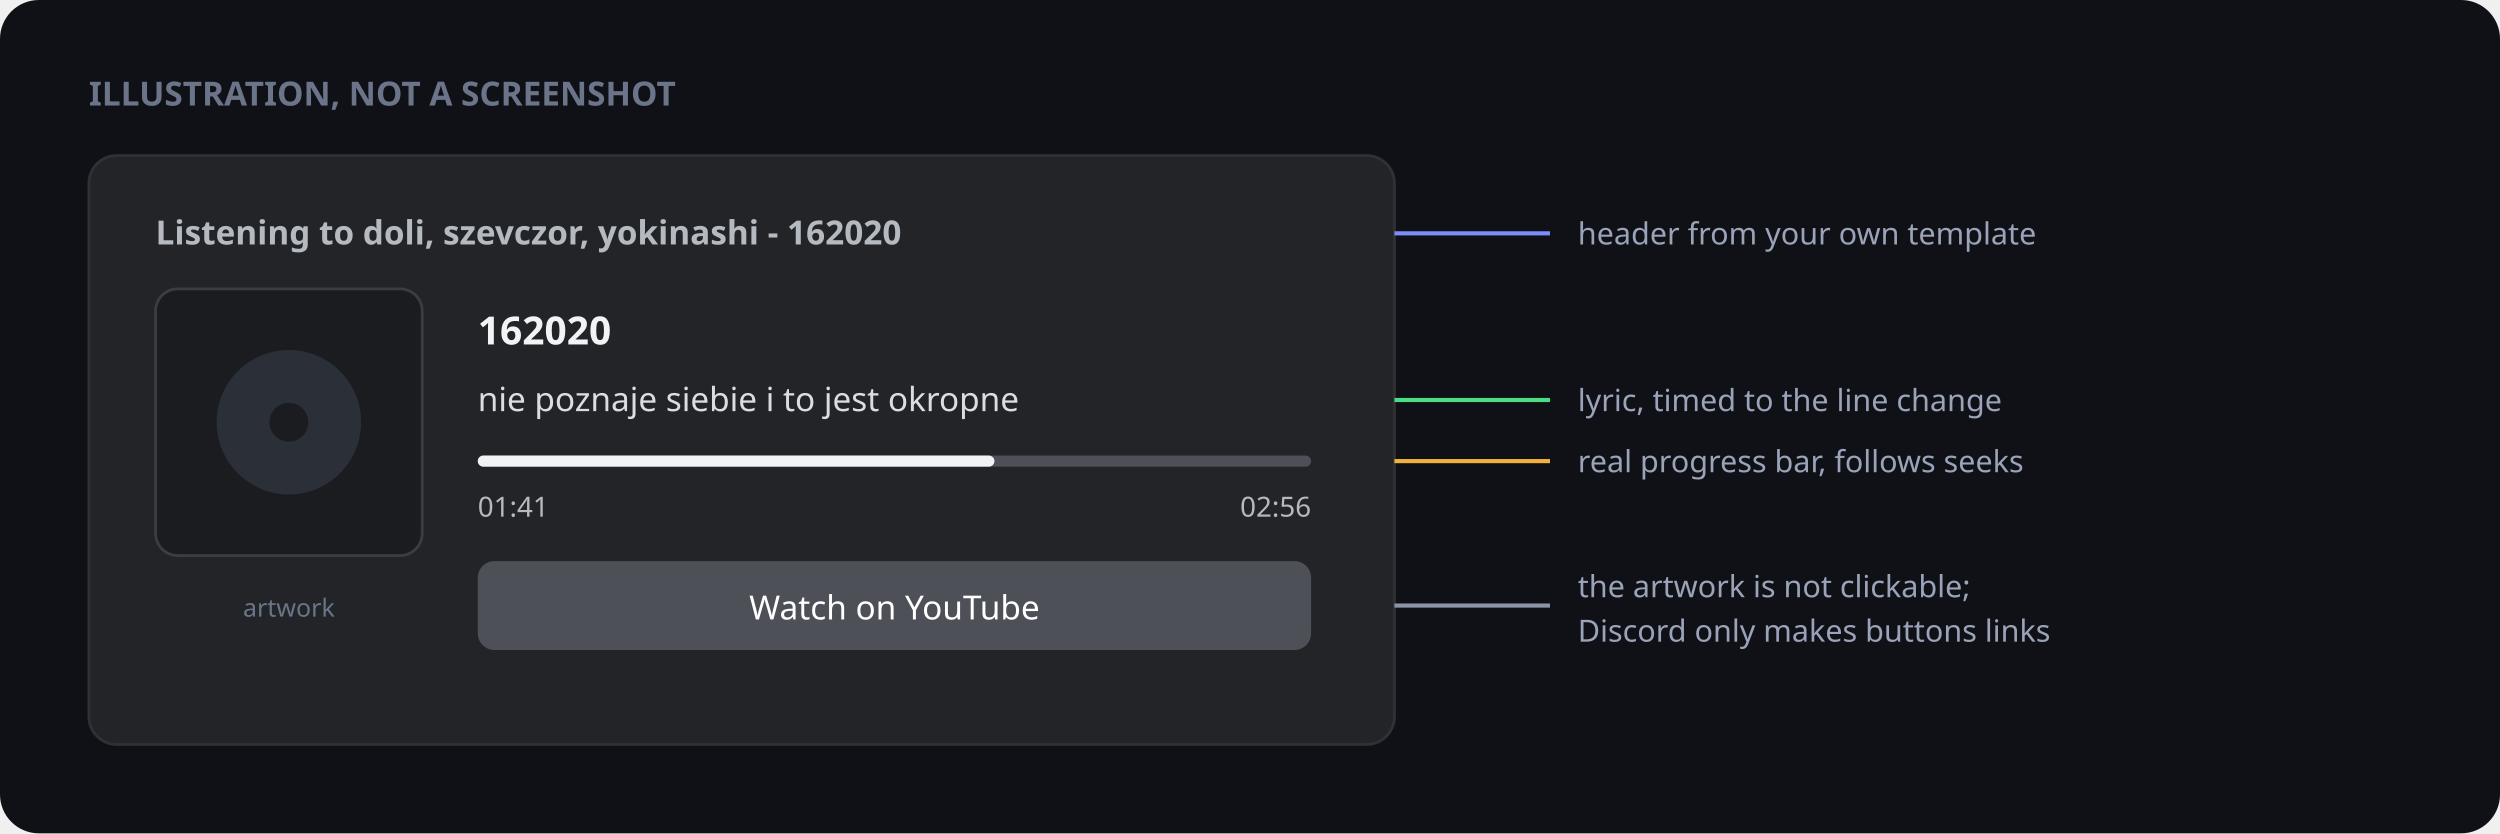
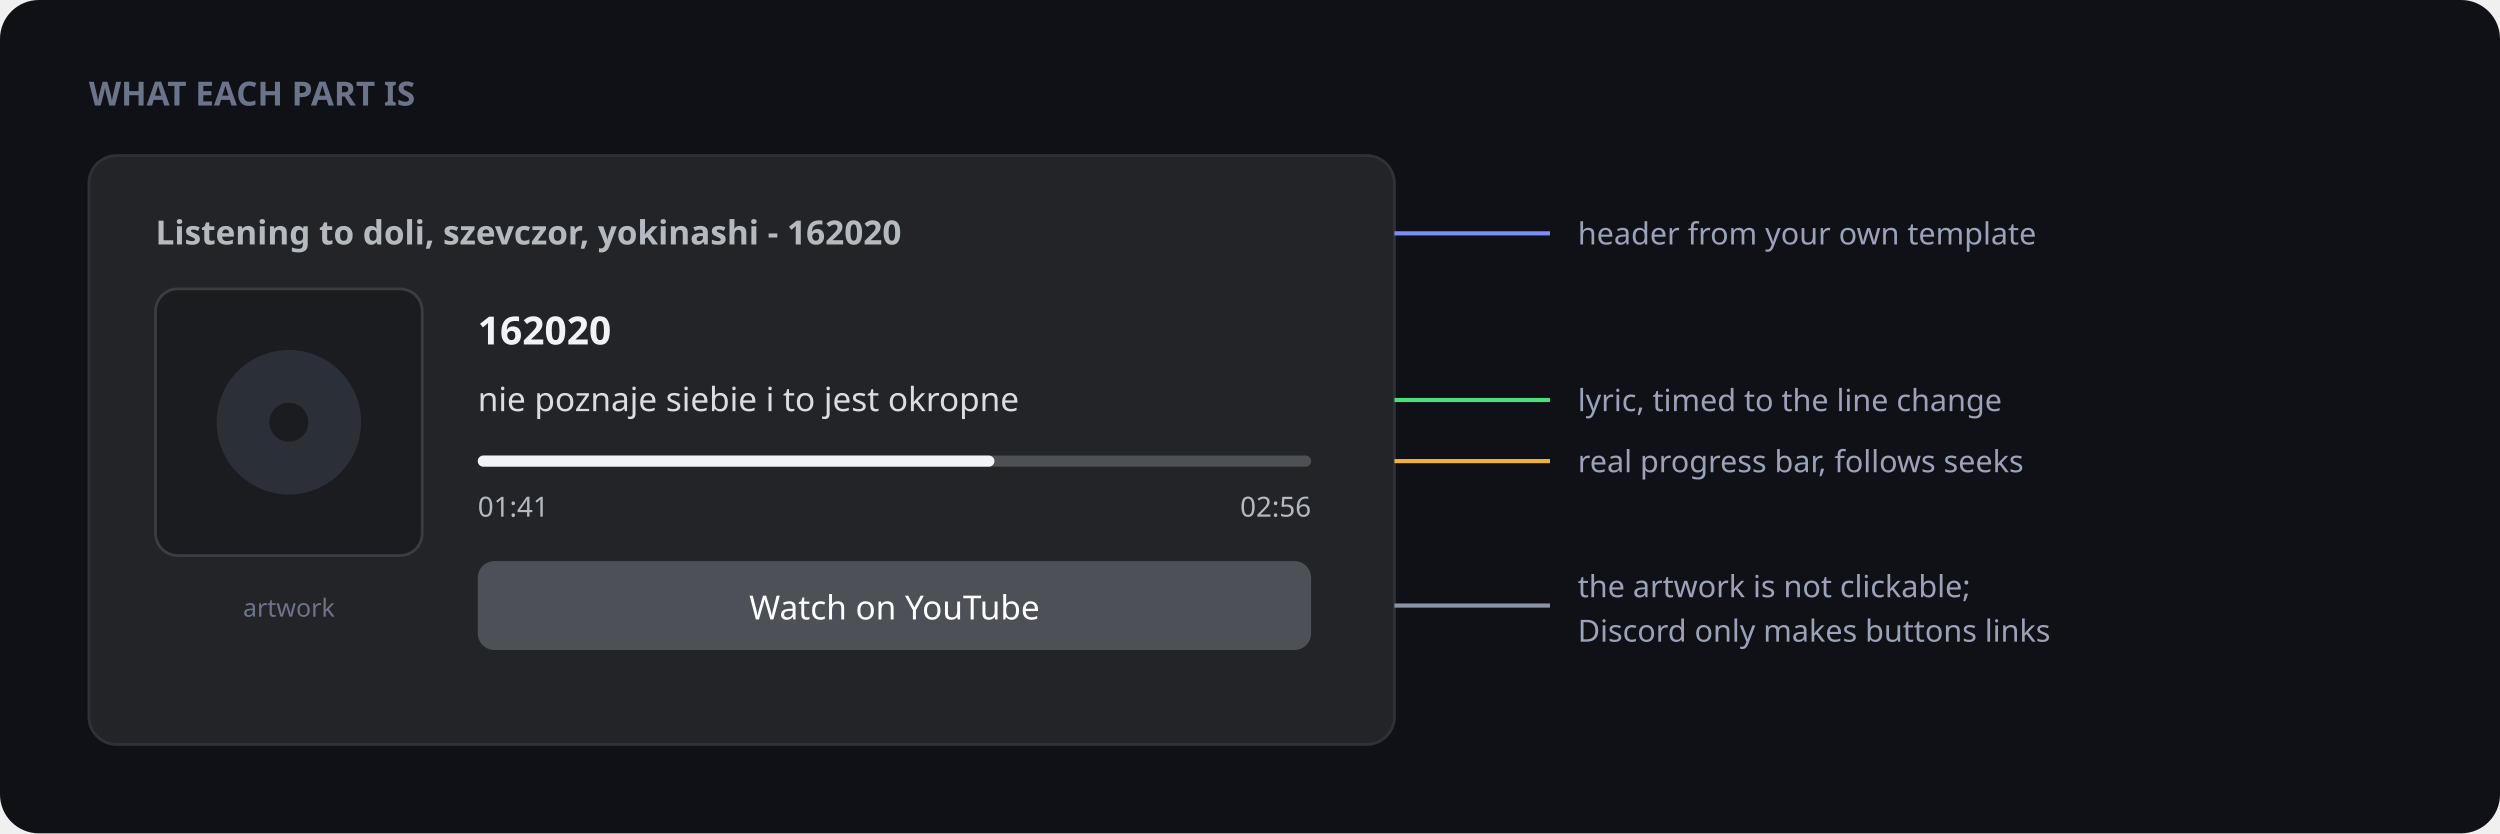
<svg xmlns="http://www.w3.org/2000/svg" viewBox="0 0 900 300" width="900" height="300" role="img" aria-labelledby="pt pd">
  <rect width="900" height="300" rx="14" fill="#0f1117" />
-   <text x="32" y="38" font-family="system-ui,sans-serif" font-size="12" font-weight="600" fill="#6b7488">ILLUSTRATION, NOT A SCREENSHOT</text>
+   <text x="32" y="38" font-family="system-ui,sans-serif" font-size="12" font-weight="600" fill="#6b7488">WHAT EACH PART IS</text>
  <rect x="32" y="56" width="470" height="212" rx="10" fill="#232428" stroke="#2f3136" />
  <text x="56" y="88" font-family="system-ui,sans-serif" font-size="12" font-weight="600" fill="#b5bac1">Listening to doli, szevczor, yokinashi - 162020</text>
  <rect x="56" y="104" width="96" height="96" rx="8" fill="#1a1c20" stroke="#3a3d44" />
  <circle cx="104" cy="152" r="26" fill="#2b2f38" />
  <circle cx="104" cy="152" r="7" fill="#1a1c20" />
  <text x="104" y="222" text-anchor="middle" font-family="system-ui,sans-serif" font-size="9" fill="#6b7488">artwork</text>
  <text x="172" y="124" font-family="system-ui,sans-serif" font-size="14" font-weight="600" fill="#f2f3f5">162020</text>
  <text x="172" y="148" font-family="system-ui,sans-serif" font-size="12" fill="#dbdee1">nie poznaje siebie i to jest okropne</text>
  <rect x="172" y="164" width="300" height="4" rx="2" fill="#4e5058" />
  <rect x="172" y="164" width="186" height="4" rx="2" fill="#f2f3f5" />
  <text x="172" y="186" font-family="system-ui,sans-serif" font-size="10" fill="#b5bac1">01:41</text>
  <text x="472" y="186" text-anchor="end" font-family="system-ui,sans-serif" font-size="10" fill="#b5bac1">02:56</text>
  <rect x="172" y="202" width="300" height="32" rx="6" fill="#4e5058" />
  <text x="322" y="223" text-anchor="middle" font-family="system-ui,sans-serif" font-size="12" fill="#ffffff">Watch on YouTube</text>
  <line x1="502" y1="84" x2="558" y2="84" stroke="#7c8cf8" stroke-width="1.5" />
  <text x="568" y="88" font-family="system-ui,sans-serif" font-size="11" fill="#9aa3b8">header from your own template</text>
  <line x1="502" y1="144" x2="558" y2="144" stroke="#4ade80" stroke-width="1.5" />
  <text x="568" y="148" font-family="system-ui,sans-serif" font-size="11" fill="#9aa3b8">lyric, timed to the line change</text>
  <line x1="502" y1="166" x2="558" y2="166" stroke="#f0b23a" stroke-width="1.5" />
  <text x="568" y="170" font-family="system-ui,sans-serif" font-size="11" fill="#9aa3b8">real progress bar, follows seeks</text>
  <line x1="502" y1="218" x2="558" y2="218" stroke="#8b93a7" stroke-width="1.5" />
  <text x="568" y="215" font-family="system-ui,sans-serif" font-size="11" fill="#9aa3b8">the artwork is not clickable;</text>
  <text x="568" y="231" font-family="system-ui,sans-serif" font-size="11" fill="#9aa3b8">Discord only makes buttons links</text>
</svg>
